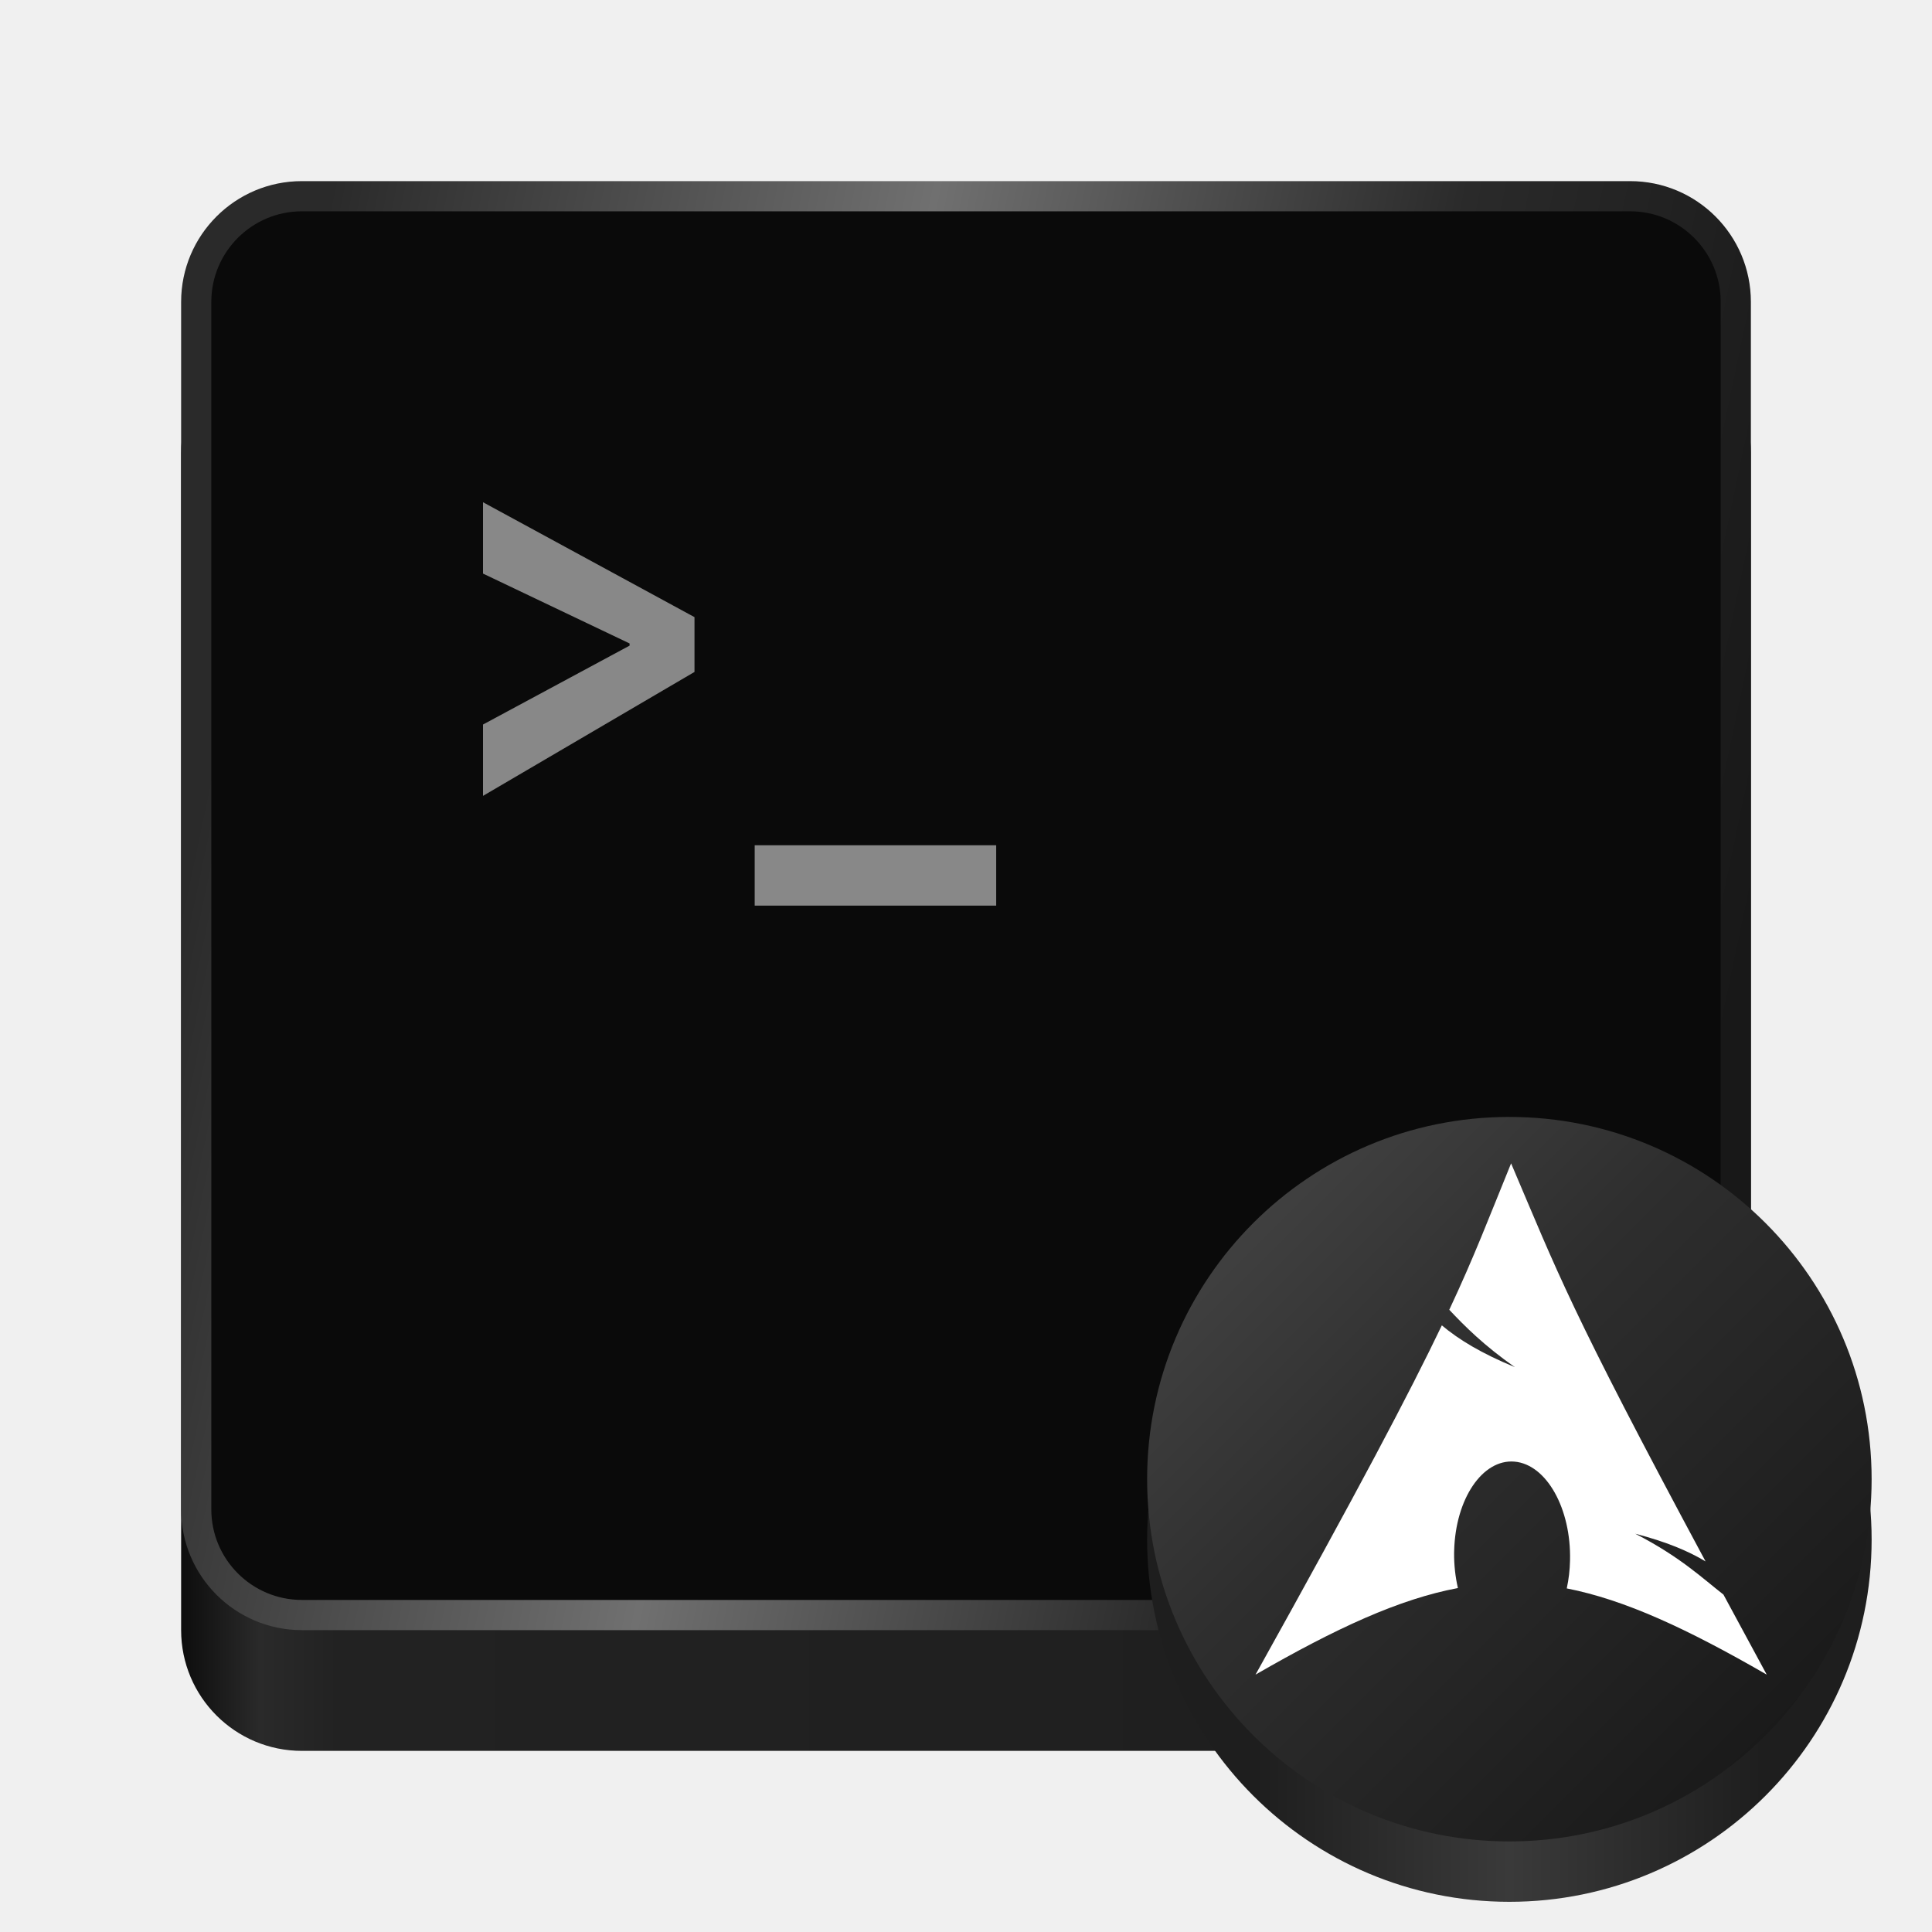
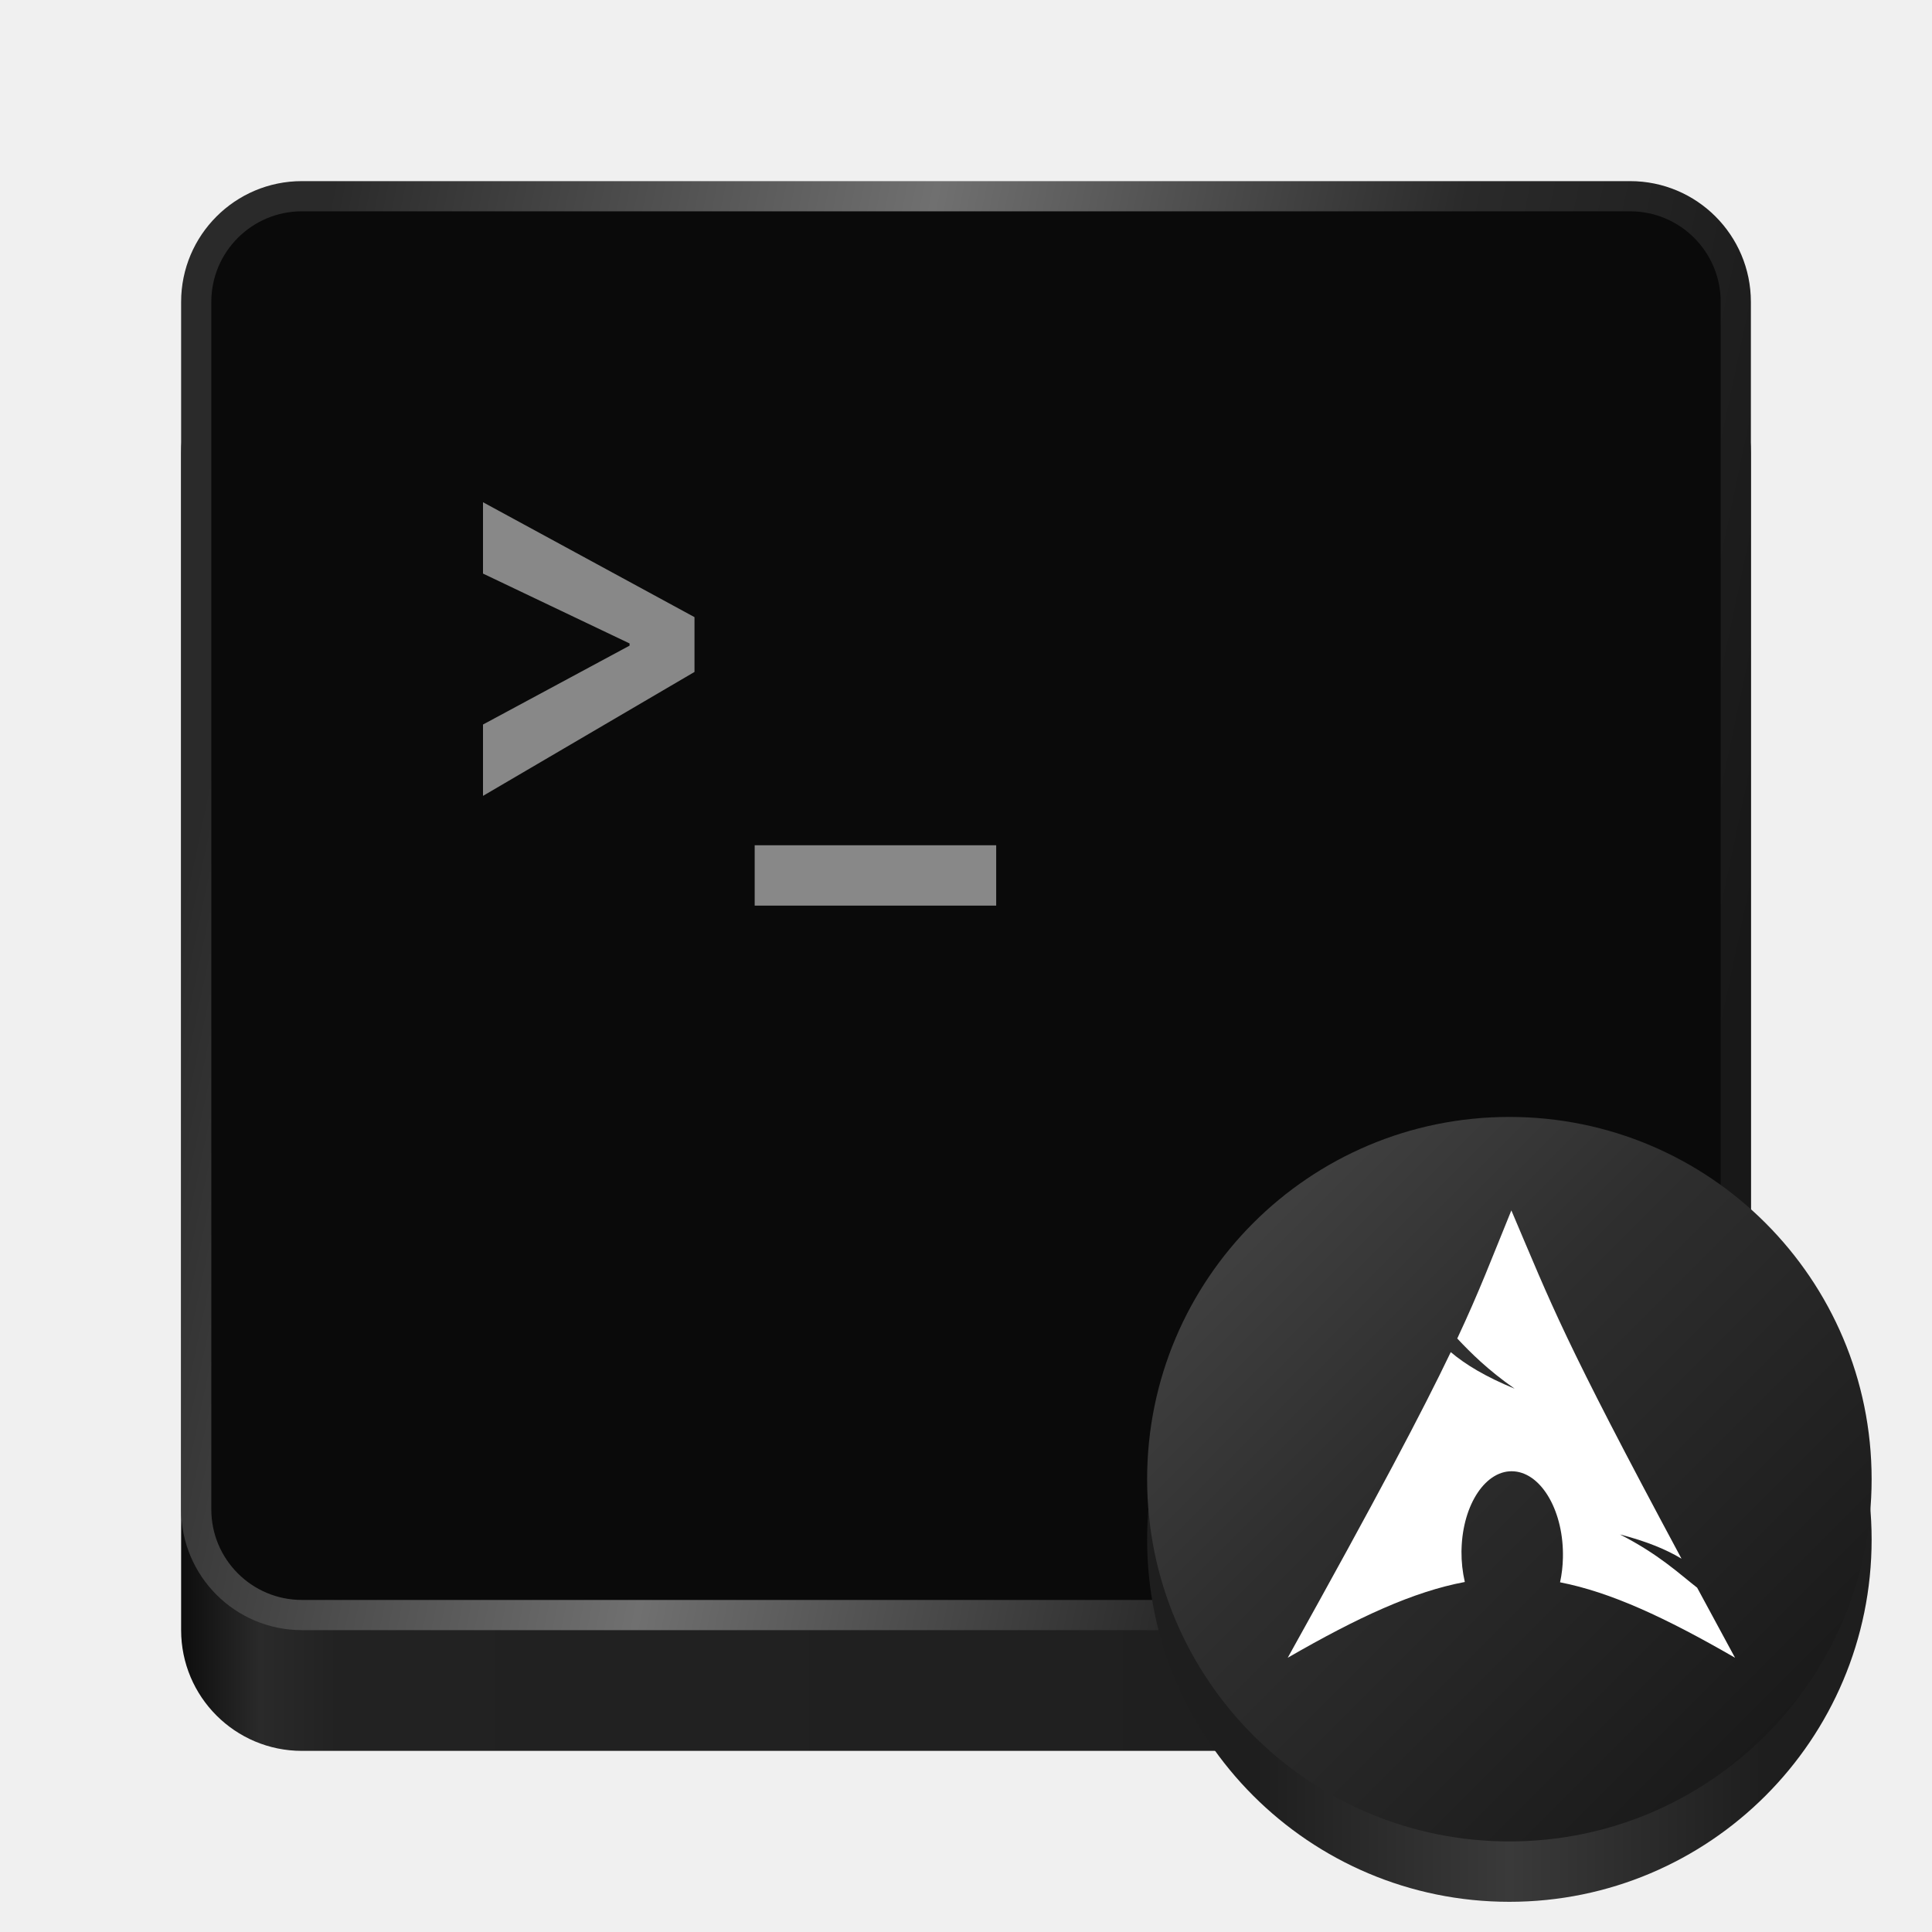
<svg xmlns="http://www.w3.org/2000/svg" height="128px" viewBox="0 0 128 128" width="128px">
  <defs>
    <linearGradient id="a" gradientUnits="userSpaceOnUse" x1="12" x2="116" y1="64" y2="64">
      <stop offset="0" stop-color="#0d0d0d" />
      <stop offset="0.05" stop-color="#2a2a2a" />
      <stop offset="0.1" stop-color="#222222" />
      <stop offset="0.9" stop-color="#1e1e1e" />
      <stop offset="0.95" stop-color="#2a2a2a" />
      <stop offset="1" stop-color="#0d0d0d" />
    </linearGradient>
    <linearGradient id="b" gradientUnits="userSpaceOnUse" x1="12" x2="112.041" y1="60" y2="80.988">
      <stop offset="0" stop-color="#2a2a2a" />
      <stop offset="0.384" stop-color="#707070" />
      <stop offset="0.721" stop-color="#2a2a2a" />
      <stop offset="1" stop-color="#181818" />
    </linearGradient>
    <linearGradient id="bagrad" gradientUnits="userSpaceOnUse" x1="76" y1="74" x2="124" y2="122">
      <stop offset="0" stop-color="#4a4a4a" />
      <stop offset="0.4" stop-color="#2e2e2e" />
      <stop offset="1" stop-color="#141414" />
    </linearGradient>
    <linearGradient id="shadowgrad" gradientUnits="userSpaceOnUse" x1="76" y1="102" x2="124" y2="102">
      <stop offset="0" stop-color="#1e1e1e" />
      <stop offset="0.15" stop-color="#1e1e1e" />
      <stop offset="0.5" stop-color="#3a3a3a" />
      <stop offset="0.85" stop-color="#1e1e1e" />
      <stop offset="1" stop-color="#1e1e1e" />
    </linearGradient>
  </defs>
  <path d="m 20 22 h 88 c 4.418 0 8 3.582 8 8 v 78 c 0 4.418 -3.582 8 -8 8 h -88 c -4.418 0 -8 -3.582 -8 -8 v -78 c 0 -4.418 3.582 -8 8 -8 z m 0 0" fill="url(#a)" />
  <path d="m 20 12 h 88 c 4.418 0 8 3.582 8 8 v 80 c 0 4.418 -3.582 8 -8 8 h -88 c -4.418 0 -8 -3.582 -8 -8 v -80 c 0 -4.418 3.582 -8 8 -8 z m 0 0" fill="url(#b)" />
  <path d="m 20 14 h 88 c 3.312 0 6 2.688 6 6 v 80 c 0 3.312 -2.688 6 -6 6 h -88 c -3.312 0 -6 -2.688 -6 -6 v -80 c 0 -3.312 2.688 -6 6 -6 z m 0 0" fill="#0a0a0a" />
  <path d="m 46.012 40.887 l -14.012 -7.613 v 4.727 l 9.711 4.629 v 0.145 l -9.711 5.227 v 4.727 l 14.012 -8.211 z m 0 0" fill="#888888" />
  <path d="m 50 56 v 4 h 16 v -4 z m 0 0" fill="#888888" />
  <circle cx="100" cy="102" r="24" fill="url(#shadowgrad)" />
  <circle cx="100" cy="98" r="24" fill="url(#bagrad)" />
-   <g transform="translate(66.25,62) scale(4.000)">
+   <g transform="translate(70.5,67) scale(3.500)">
    <path fill="#fff" fill-rule="evenodd" d="M8.466 3.769c-.377.924-.604 1.529-1.024 2.425.257.273.573.59 1.086.95-.551-.227-.928-.455-1.209-.692-.537 1.121-1.378 2.717-3.086 5.785 1.342-.774 2.383-1.252 3.352-1.434a2.5 2.5 0 0 1-.063-.575l.001-.043c.022-.86.469-1.521.999-1.476s.941.779.92 1.638a2.4 2.4 0 0 1-.054.462c.959.188 1.988.664 3.312 1.428-.261-.48-.494-.913-.717-1.326-.35-.272-.716-.625-1.461-1.008.512.133.88.287 1.165.459C9.425 6.15 9.242 5.59 8.466 3.769" />
  </g>
</svg>
